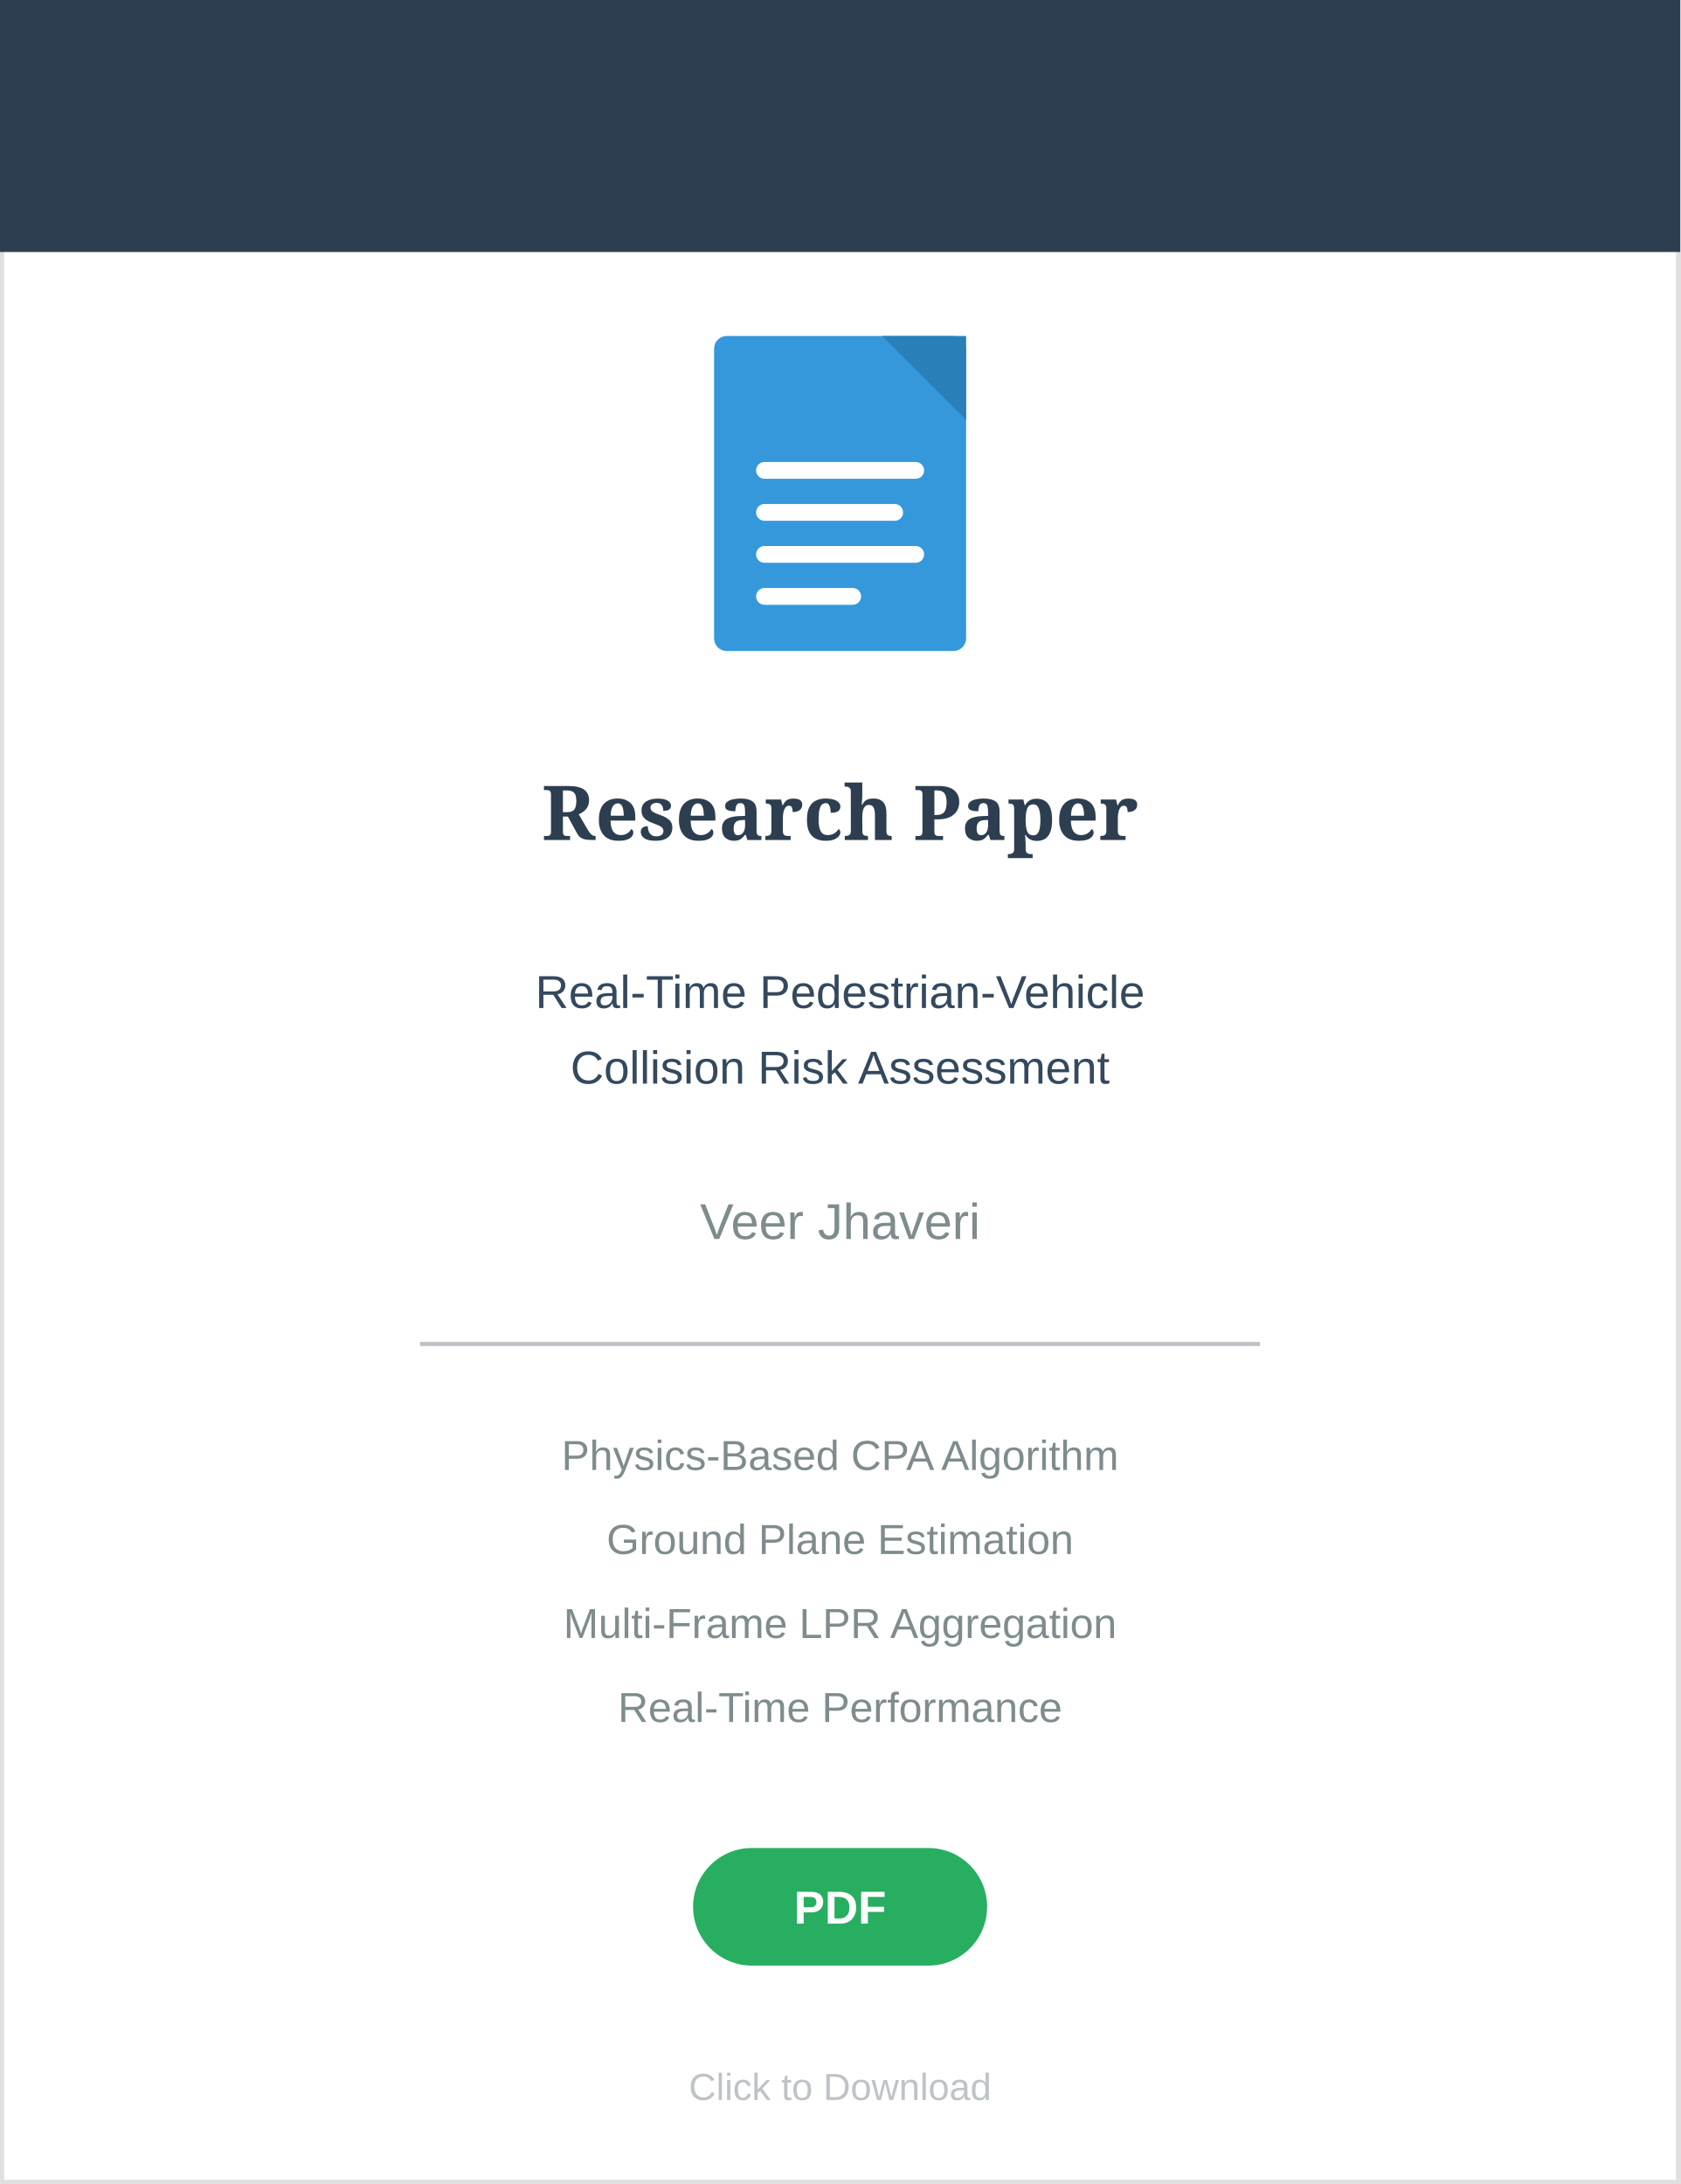
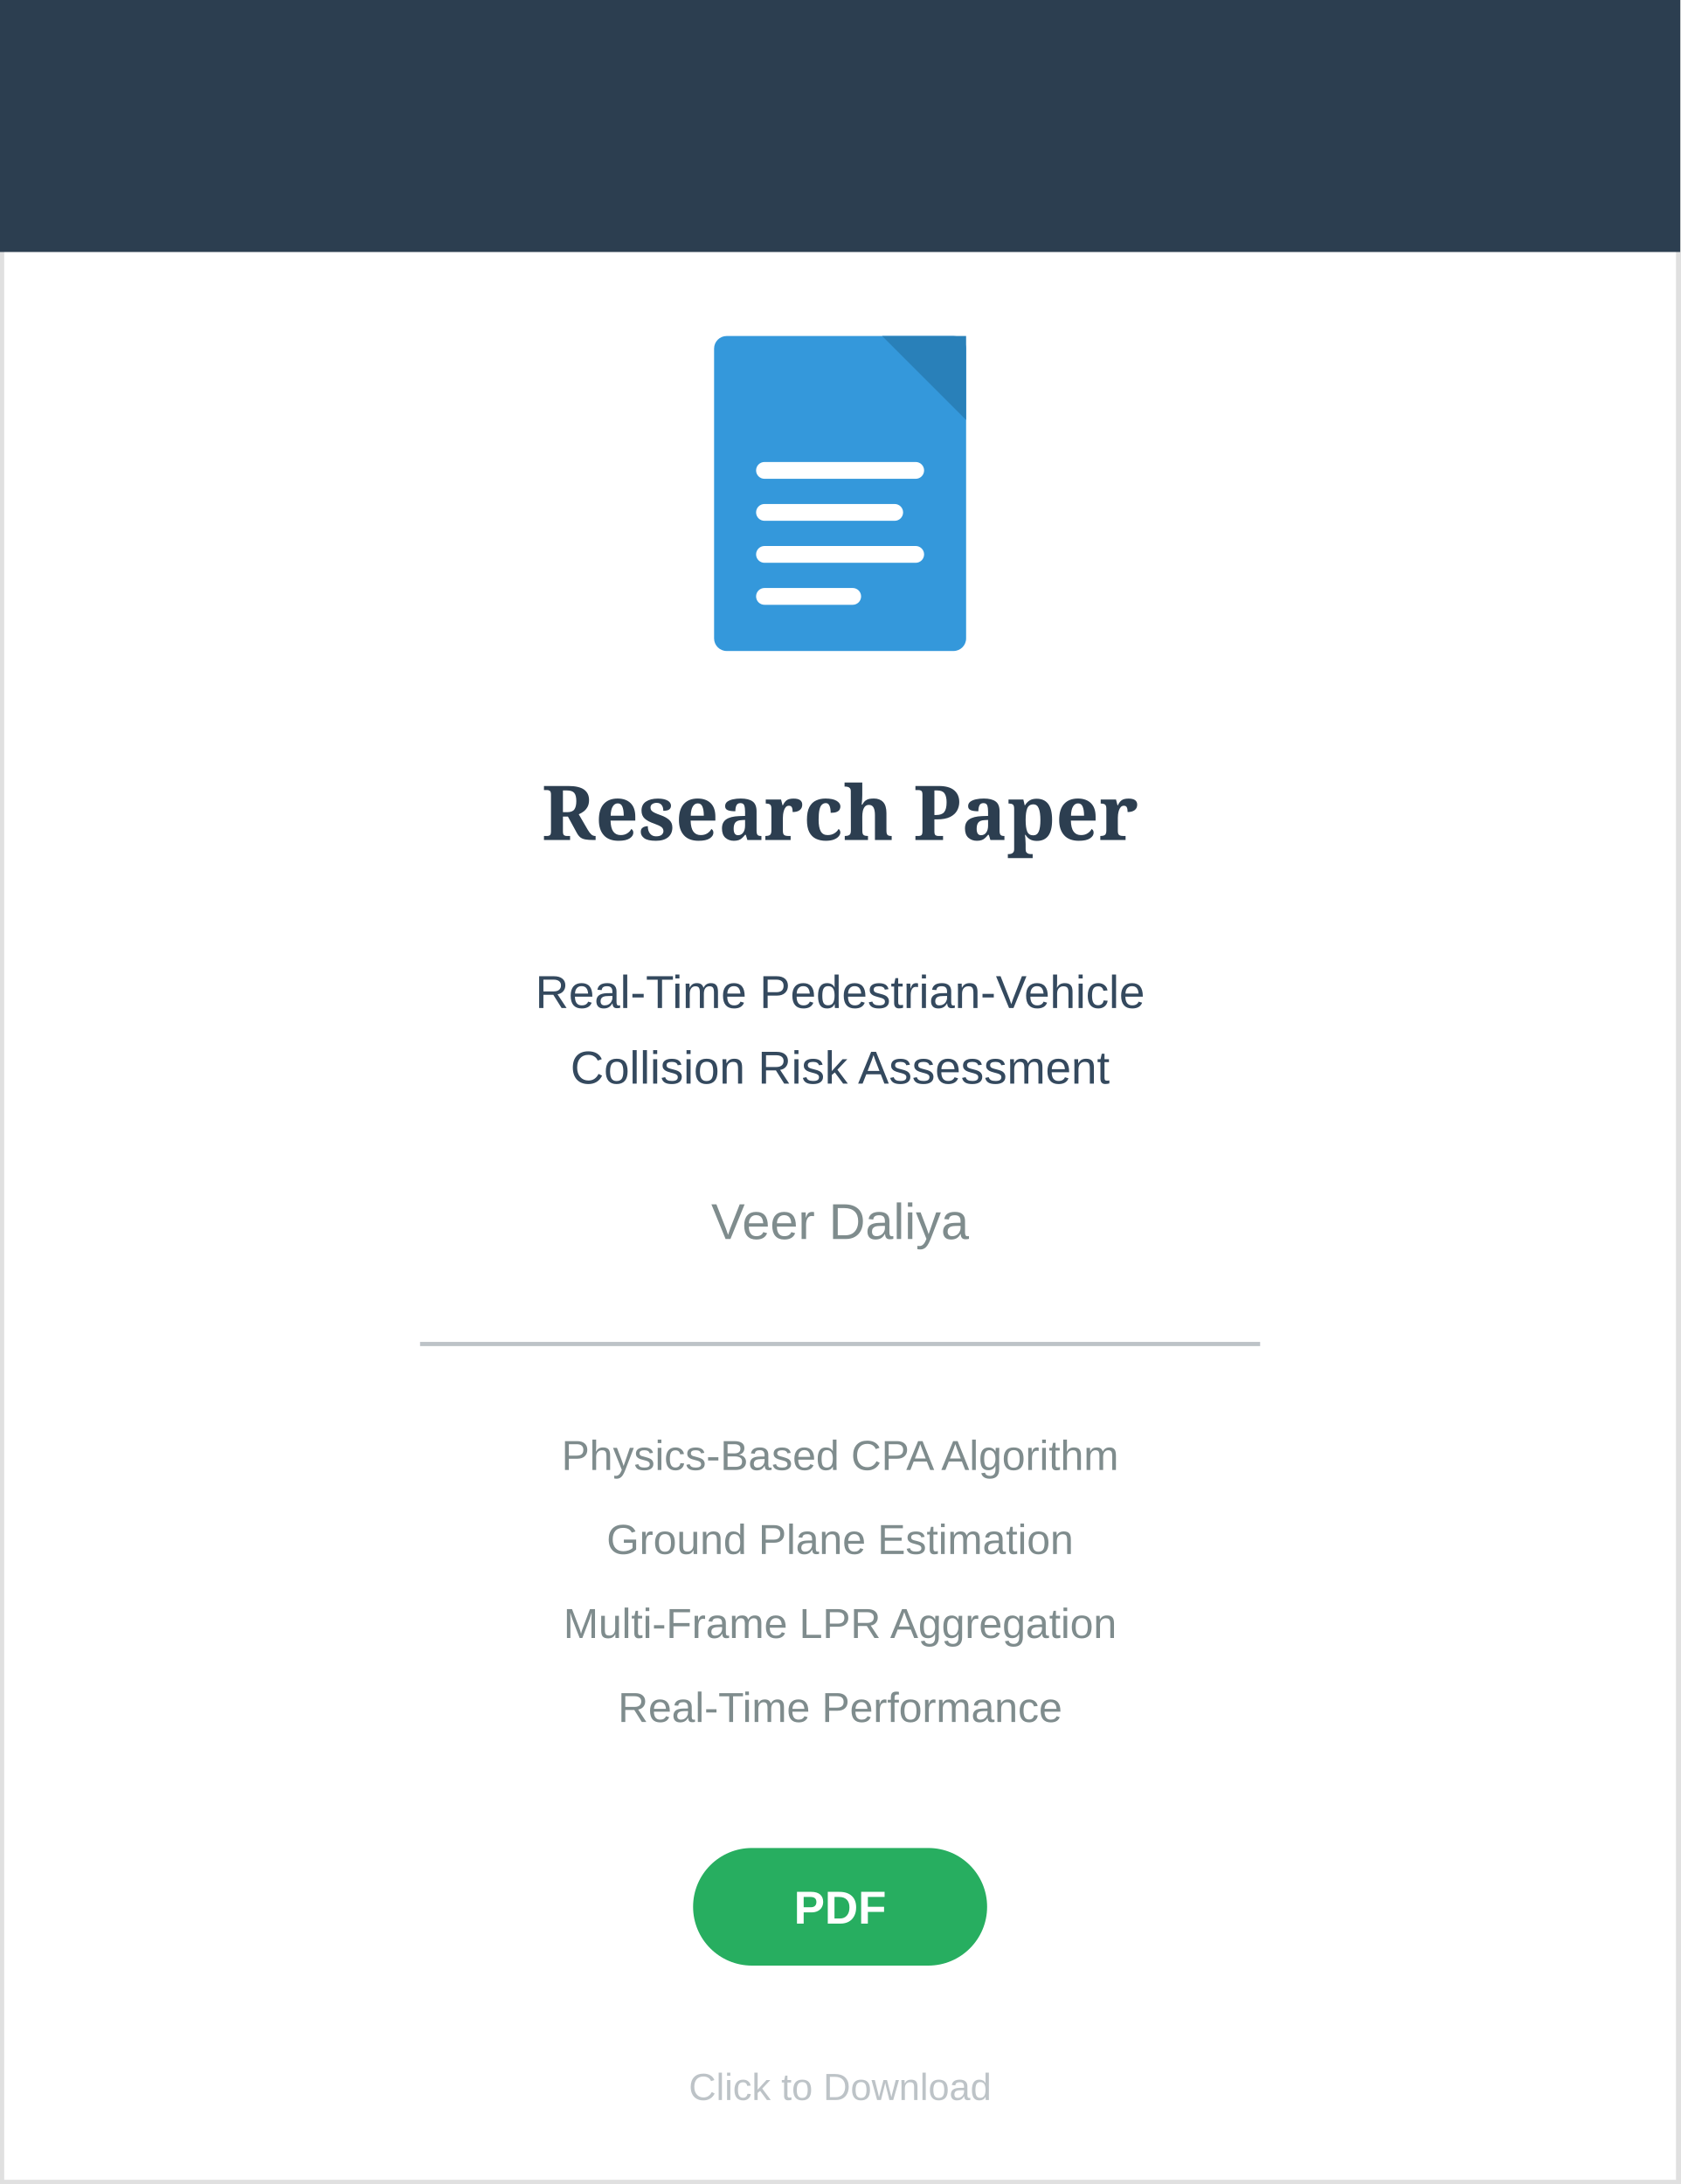
<svg xmlns="http://www.w3.org/2000/svg" viewBox="0 0 400 520" width="400" height="520">
  <rect width="400" height="520" fill="#ffffff" stroke="#e0e0e0" stroke-width="2" />
  <rect y="0" width="400" height="60" fill="#2c3e50" />
  <g transform="translate(170, 80)">
    <rect x="0" y="0" width="60" height="75" fill="#3498db" rx="3" />
    <polygon points="40,0 60,20 60,0" fill="#2980b9" />
    <rect x="10" y="30" width="40" height="4" fill="#ffffff" rx="2" />
    <rect x="10" y="40" width="35" height="4" fill="#ffffff" rx="2" />
    <rect x="10" y="50" width="40" height="4" fill="#ffffff" rx="2" />
    <rect x="10" y="60" width="25" height="4" fill="#ffffff" rx="2" />
  </g>
  <text x="200" y="200" text-anchor="middle" font-family="Georgia, serif" font-size="18" font-weight="bold" fill="#2c3e50">
    Research Paper
  </text>
  <text x="200" y="240" text-anchor="middle" font-family="Arial, sans-serif" font-size="11" fill="#34495e">
    Real-Time Pedestrian-Vehicle
  </text>
  <text x="200" y="258" text-anchor="middle" font-family="Arial, sans-serif" font-size="11" fill="#34495e">
    Collision Risk Assessment
  </text>
  <text x="200" y="295" text-anchor="middle" font-family="Arial, sans-serif" font-size="12" fill="#7f8c8d">
-     Veer Jhaveri
+     Veer Daliya
  </text>
  <line x1="100" y1="320" x2="300" y2="320" stroke="#bdc3c7" stroke-width="1" />
  <g font-family="Arial, sans-serif" font-size="10" fill="#7f8c8d">
    <text x="200" y="350" text-anchor="middle">Physics-Based CPA Algorithm</text>
    <text x="200" y="370" text-anchor="middle">Ground Plane Estimation</text>
    <text x="200" y="390" text-anchor="middle">Multi-Frame LPR Aggregation</text>
    <text x="200" y="410" text-anchor="middle">Real-Time Performance</text>
  </g>
  <g transform="translate(165, 440)">
    <rect x="0" y="0" width="70" height="28" fill="#27ae60" rx="14" />
    <text x="35" y="18" text-anchor="middle" font-family="Arial, sans-serif" font-size="11" fill="#ffffff" font-weight="bold">PDF</text>
  </g>
  <text x="200" y="500" text-anchor="middle" font-family="Arial, sans-serif" font-size="9" fill="#bdc3c7">
    Click to Download
  </text>
</svg>
